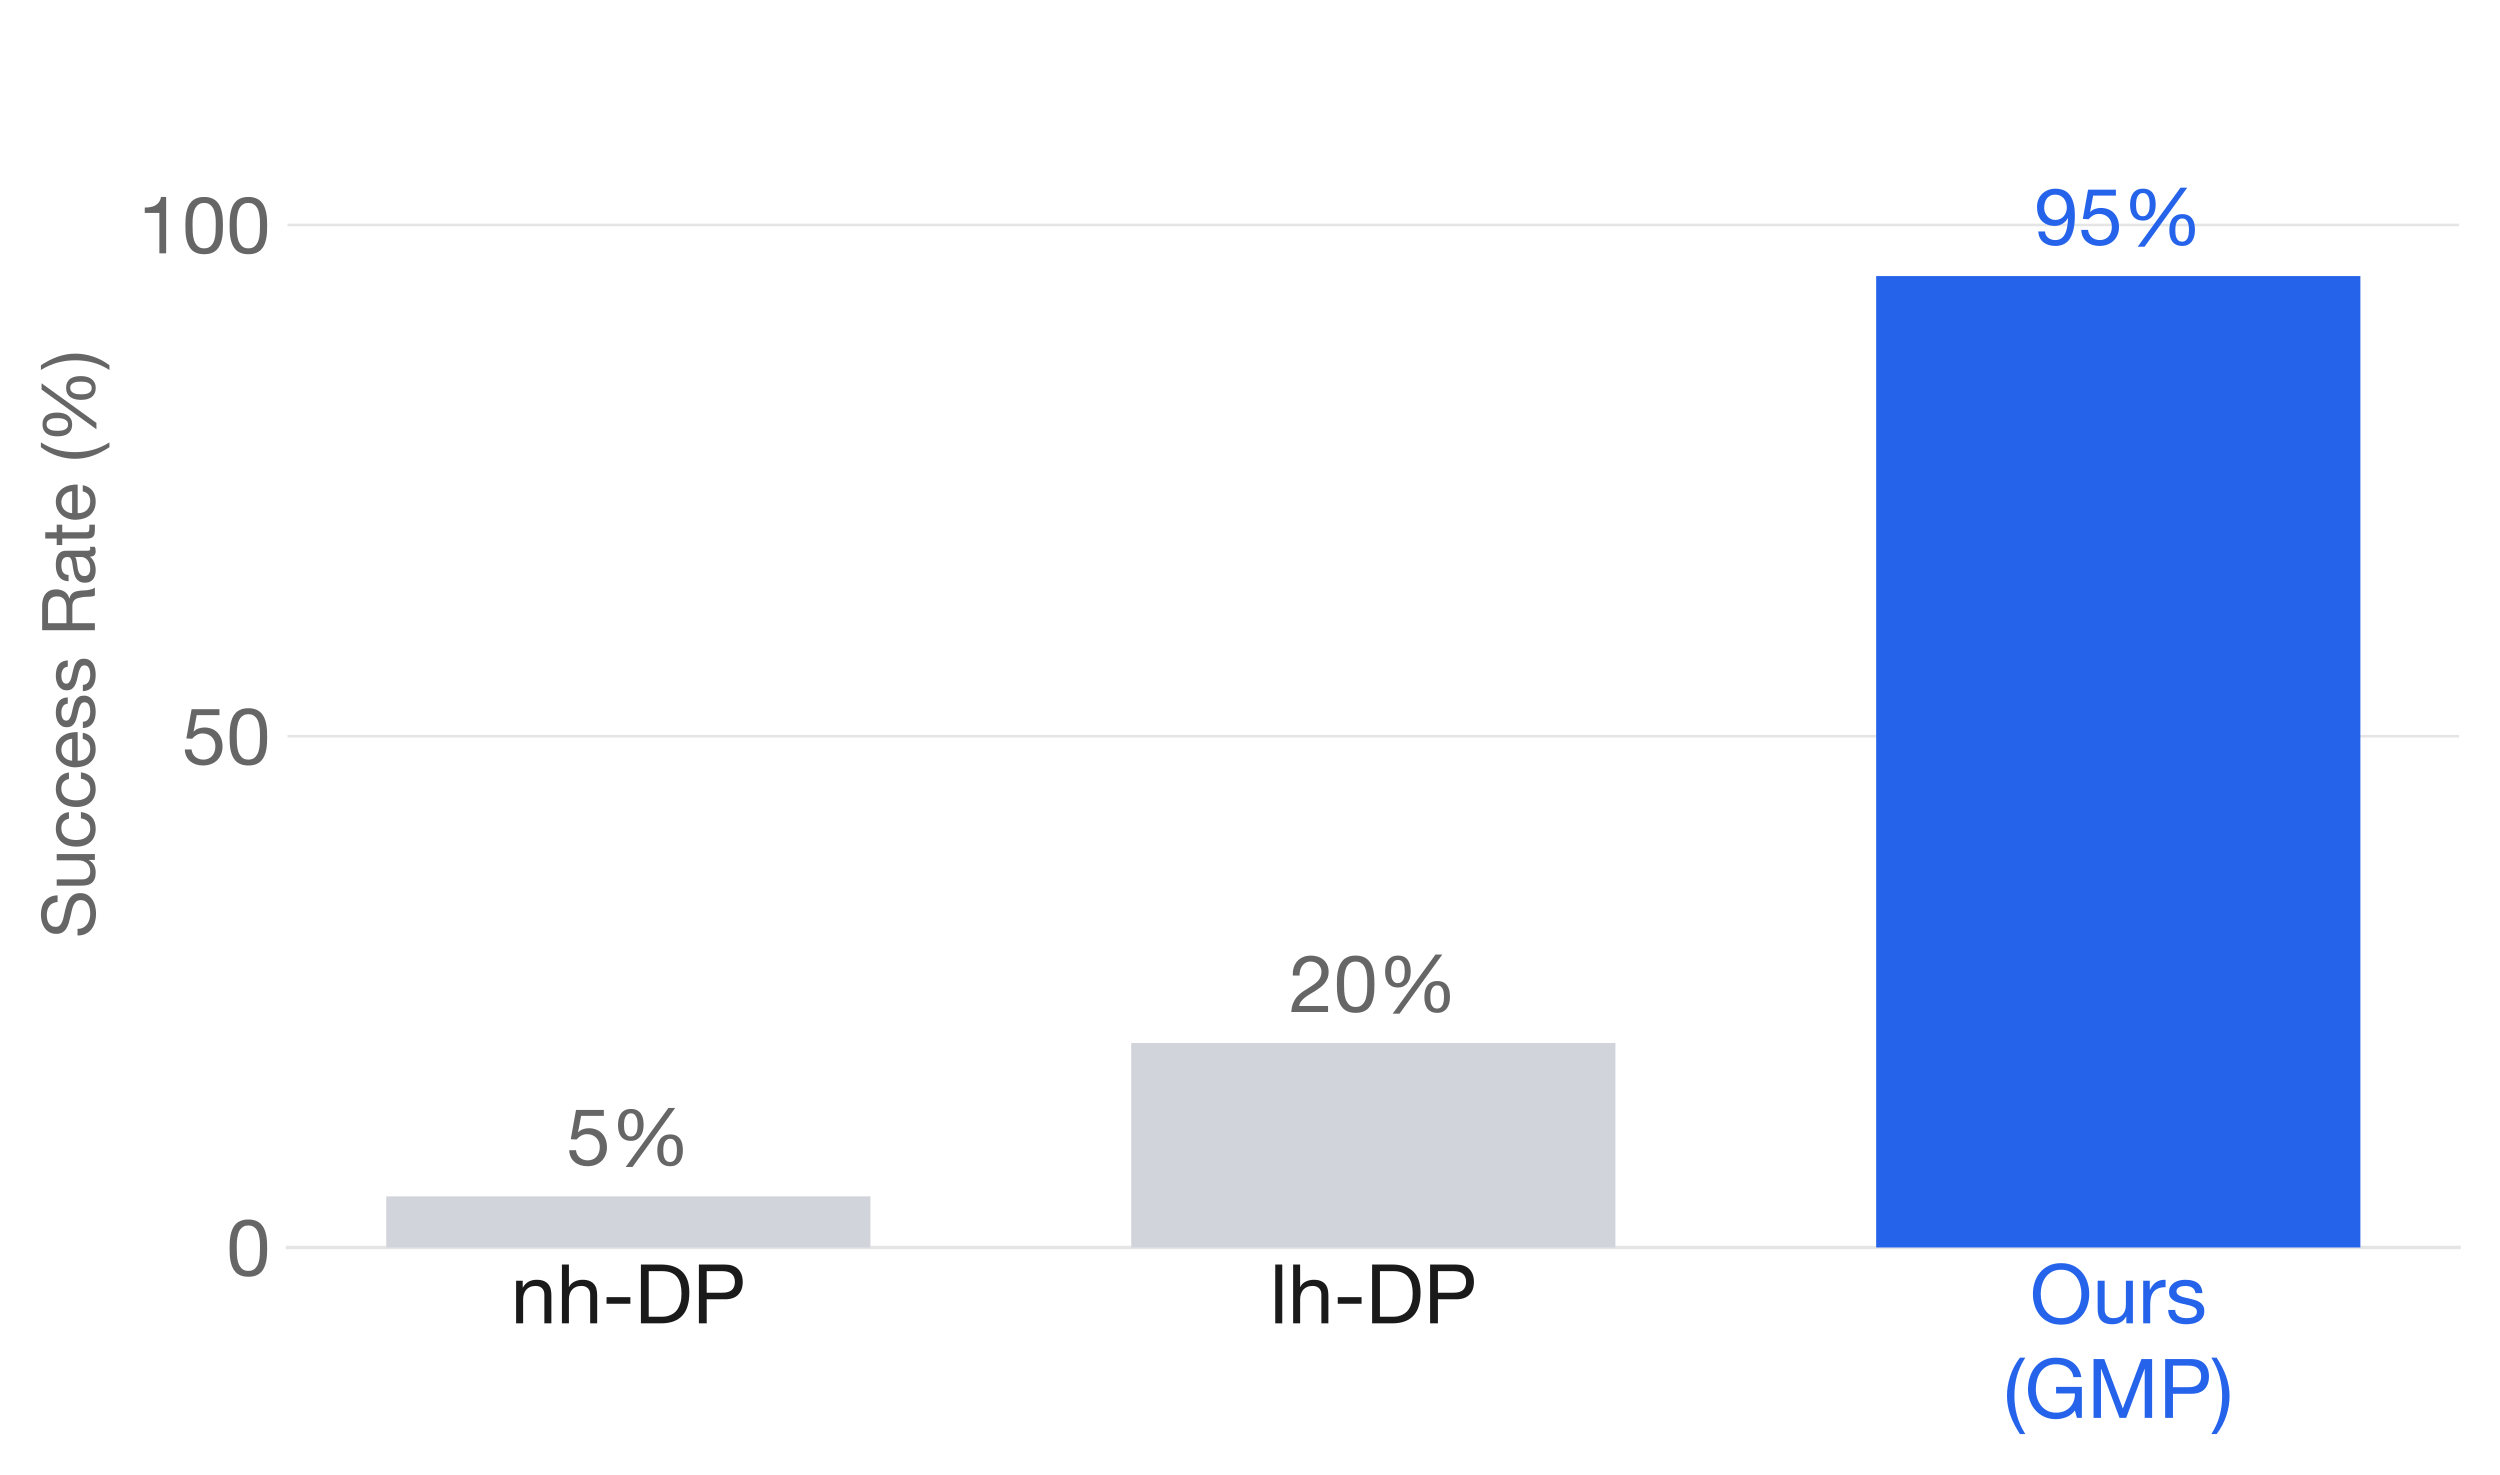
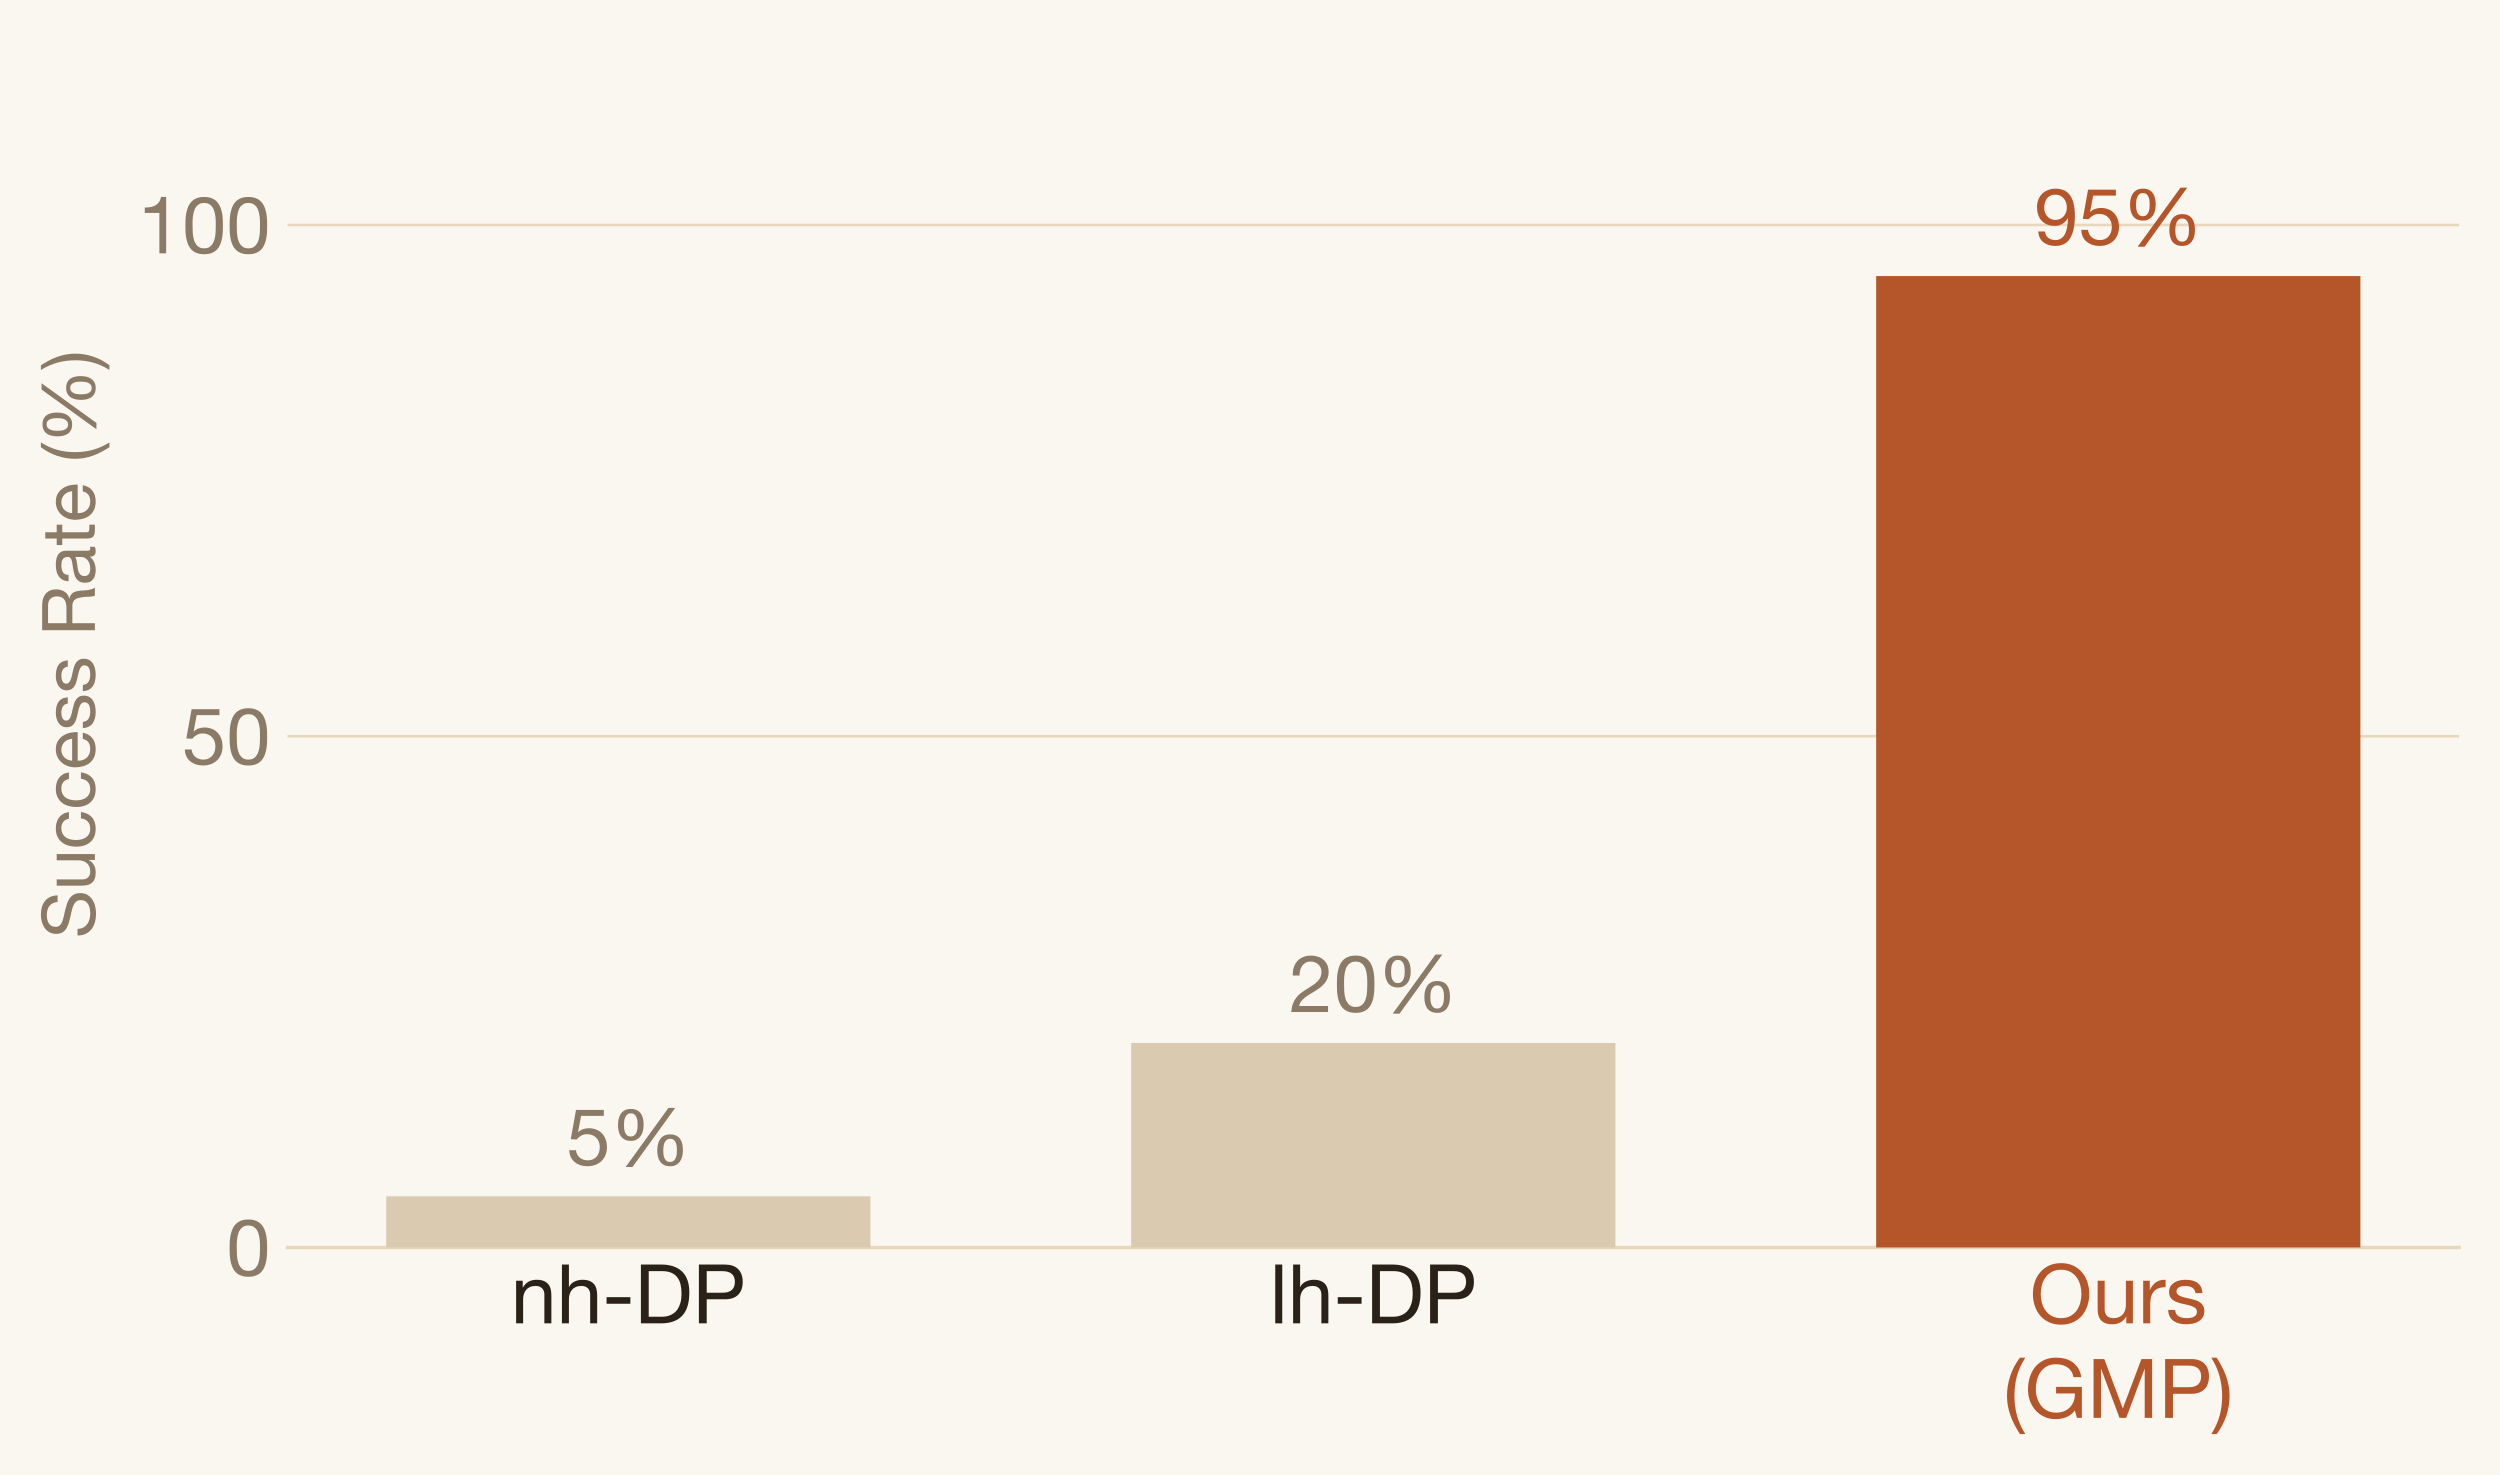
<svg xmlns="http://www.w3.org/2000/svg" xmlns:xlink="http://www.w3.org/1999/xlink" width="440.083pt" height="259.646pt" viewBox="0 0 440.083 259.646" version="1.1">
  <defs>
    <style type="text/css">*{stroke-linejoin: round; stroke-linecap: butt}</style>
  </defs>
  <g id="figure_1">
    <g id="patch_1">
-       <path d="M 0 259.646  L 440.083 259.646  L 440.083 0  L 0 0  z " style="fill: #ffffff" />
+       <path d="M 0 259.646  L 440.083 259.646  L 440.083 0  L 0 0  z " style="fill: #faf7f0" />
    </g>
    <g id="axes_1">
      <g id="patch_2">
-         <path d="M 50.613 219.6  L 432.883 219.6  L 432.883 7.2  L 50.613 7.2  z " style="fill: #ffffff" />
+         <path d="M 50.613 219.6  L 432.883 219.6  L 432.883 7.2  L 50.613 7.2  z " style="fill: #faf7f0" />
      </g>
      <g id="matplotlib.axis_1">
        <g id="xtick_1">
          <g id="line2d_1" />
          <g id="text_1">
-             <g style="fill: #1a1a1a" transform="translate(89.92501 232.9539) scale(0.145 -0.145)">
+             <g style="fill: #2a2218" transform="translate(89.92501 232.9539) scale(0.145 -0.145)">
              <defs>
                <path id="HelveticaNeue-6e" d="M 410 3309  L 410 0  L 954 0  L 954 1869  Q 954 2093 1014 2281  Q 1075 2470 1196 2611  Q 1318 2752 1500 2829  Q 1683 2906 1933 2906  Q 2246 2906 2425 2726  Q 2605 2547 2605 2240  L 2605 0  L 3149 0  L 3149 2176  Q 3149 2445 3094 2665  Q 3040 2886 2905 3046  Q 2771 3206 2553 3296  Q 2336 3386 2010 3386  Q 1274 3386 934 2784  L 922 2784  L 922 3309  L 410 3309  z " transform="scale(0.015625)" />
                <path id="HelveticaNeue-68" d="M 410 4570  L 410 0  L 954 0  L 954 1869  Q 954 2093 1014 2281  Q 1075 2470 1196 2611  Q 1318 2752 1500 2829  Q 1683 2906 1933 2906  Q 2246 2906 2425 2726  Q 2605 2547 2605 2240  L 2605 0  L 3149 0  L 3149 2176  Q 3149 2445 3094 2665  Q 3040 2886 2905 3046  Q 2771 3206 2553 3296  Q 2336 3386 2010 3386  Q 1862 3386 1705 3354  Q 1549 3322 1405 3254  Q 1261 3187 1145 3081  Q 1030 2976 966 2822  L 954 2822  L 954 4570  L 410 4570  z " transform="scale(0.015625)" />
                <path id="HelveticaNeue-2d" d="M 320 2035  L 320 1523  L 2170 1523  L 2170 2035  L 320 2035  z " transform="scale(0.015625)" />
                <path id="HelveticaNeue-44" d="M 1107 512  L 1107 4058  L 2131 4058  Q 2554 4058 2842 3939  Q 3130 3821 3312 3593  Q 3494 3366 3574 3043  Q 3654 2720 3654 2310  Q 3654 1888 3568 1590  Q 3482 1293 3347 1094  Q 3213 896 3043 781  Q 2874 666 2701 605  Q 2528 544 2374 528  Q 2221 512 2118 512  L 1107 512  z M 499 4570  L 499 0  L 2067 0  Q 2637 0 3053 160  Q 3469 320 3737 624  Q 4006 928 4134 1373  Q 4262 1818 4262 2394  Q 4262 3494 3692 4032  Q 3123 4570 2067 4570  L 499 4570  z " transform="scale(0.015625)" />
                <path id="HelveticaNeue-50" d="M 1107 2381  L 1107 4058  L 2298 4058  Q 2816 4058 3056 3843  Q 3296 3629 3296 3219  Q 3296 2810 3056 2592  Q 2816 2374 2298 2381  L 1107 2381  z M 499 4570  L 499 0  L 1107 0  L 1107 1869  L 2502 1869  Q 3194 1862 3549 2220  Q 3904 2579 3904 3219  Q 3904 3859 3549 4214  Q 3194 4570 2502 4570  L 499 4570  z " transform="scale(0.015625)" />
              </defs>
              <use xlink:href="#HelveticaNeue-6e" />
              <use xlink:href="#HelveticaNeue-68" transform="translate(55.59999 0)" />
              <use xlink:href="#HelveticaNeue-2d" transform="translate(111.2 0)" />
              <use xlink:href="#HelveticaNeue-44" transform="translate(150.1 0)" />
              <use xlink:href="#HelveticaNeue-50" transform="translate(220.5 0)" />
            </g>
          </g>
        </g>
        <g id="xtick_2">
          <g id="line2d_2" />
          <g id="text_2">
-             <g style="fill: #1a1a1a" transform="translate(223.4848 232.9539) scale(0.145 -0.145)">
+             <g style="fill: #2a2218" transform="translate(223.4848 232.9539) scale(0.145 -0.145)">
              <defs>
                <path id="HelveticaNeue-6c" d="M 442 4570  L 442 0  L 986 0  L 986 4570  L 442 4570  z " transform="scale(0.015625)" />
              </defs>
              <use xlink:href="#HelveticaNeue-6c" />
              <use xlink:href="#HelveticaNeue-68" transform="translate(22.2 0)" />
              <use xlink:href="#HelveticaNeue-2d" transform="translate(77.79999 0)" />
              <use xlink:href="#HelveticaNeue-44" transform="translate(116.7 0)" />
              <use xlink:href="#HelveticaNeue-50" transform="translate(187.1 0)" />
            </g>
          </g>
        </g>
        <g id="xtick_3">
          <g id="line2d_3" />
          <g id="text_3">
-             <g style="fill: #2563eb" transform="translate(357.3073 232.9539) scale(0.145 -0.145)">
+             <g style="fill: #b5552a" transform="translate(357.3073 232.9539) scale(0.145 -0.145)">
              <defs>
                <path id="HelveticaNeue-4f" d="M 851 2285  Q 851 2630 940 2966  Q 1030 3302 1222 3571  Q 1414 3840 1715 4003  Q 2016 4166 2432 4166  Q 2848 4166 3149 4003  Q 3450 3840 3642 3571  Q 3834 3302 3923 2966  Q 4013 2630 4013 2285  Q 4013 1939 3923 1603  Q 3834 1267 3642 998  Q 3450 730 3149 566  Q 2848 403 2432 403  Q 2016 403 1715 566  Q 1414 730 1222 998  Q 1030 1267 940 1603  Q 851 1939 851 2285  z M 243 2285  Q 243 1818 380 1386  Q 518 954 793 621  Q 1069 288 1478 93  Q 1888 -102 2432 -102  Q 2976 -102 3385 93  Q 3795 288 4070 621  Q 4346 954 4483 1386  Q 4621 1818 4621 2285  Q 4621 2752 4483 3184  Q 4346 3616 4070 3949  Q 3795 4282 3385 4480  Q 2976 4678 2432 4678  Q 1888 4678 1478 4480  Q 1069 4282 793 3949  Q 518 3616 380 3184  Q 243 2752 243 2285  z " transform="scale(0.015625)" />
                <path id="HelveticaNeue-75" d="M 3149 0  L 3149 3309  L 2605 3309  L 2605 1440  Q 2605 1216 2544 1027  Q 2483 838 2361 697  Q 2240 557 2057 480  Q 1875 403 1626 403  Q 1312 403 1133 582  Q 954 762 954 1069  L 954 3309  L 410 3309  L 410 1133  Q 410 864 464 643  Q 518 422 652 262  Q 787 102 1004 16  Q 1222 -70 1549 -70  Q 1914 -70 2182 74  Q 2451 218 2624 525  L 2637 525  L 2637 0  L 3149 0  z " transform="scale(0.015625)" />
                <path id="HelveticaNeue-72" d="M 390 3309  L 390 0  L 934 0  L 934 1472  Q 934 1792 998 2038  Q 1062 2285 1203 2457  Q 1344 2630 1574 2720  Q 1805 2810 2131 2810  L 2131 3386  Q 1690 3398 1402 3206  Q 1114 3014 915 2611  L 902 2611  L 902 3309  L 390 3309  z " transform="scale(0.015625)" />
                <path id="HelveticaNeue-73" d="M 742 1043  L 198 1043  Q 211 736 326 521  Q 442 307 634 176  Q 826 45 1075 -12  Q 1325 -70 1600 -70  Q 1850 -70 2102 -22  Q 2355 26 2556 147  Q 2758 269 2883 467  Q 3008 666 3008 966  Q 3008 1203 2915 1363  Q 2822 1523 2672 1628  Q 2522 1734 2326 1798  Q 2131 1862 1926 1907  Q 1734 1952 1542 1993  Q 1350 2035 1196 2096  Q 1043 2157 944 2249  Q 845 2342 845 2483  Q 845 2611 909 2691  Q 973 2771 1075 2819  Q 1178 2867 1302 2886  Q 1427 2906 1549 2906  Q 1683 2906 1814 2877  Q 1946 2848 2054 2784  Q 2163 2720 2233 2614  Q 2304 2509 2317 2349  L 2861 2349  Q 2842 2650 2733 2851  Q 2624 3053 2441 3171  Q 2259 3290 2022 3338  Q 1786 3386 1504 3386  Q 1286 3386 1065 3331  Q 845 3277 669 3165  Q 493 3053 381 2873  Q 269 2694 269 2445  Q 269 2125 429 1945  Q 589 1766 829 1667  Q 1069 1568 1350 1513  Q 1632 1459 1872 1392  Q 2112 1325 2272 1216  Q 2432 1107 2432 896  Q 2432 742 2355 643  Q 2278 544 2160 493  Q 2042 442 1901 422  Q 1760 403 1632 403  Q 1466 403 1309 435  Q 1152 467 1027 540  Q 902 614 825 739  Q 749 864 742 1043  z " transform="scale(0.015625)" />
              </defs>
              <use xlink:href="#HelveticaNeue-4f" />
              <use xlink:href="#HelveticaNeue-75" transform="translate(75.99998 0)" />
              <use xlink:href="#HelveticaNeue-72" transform="translate(131.6 0)" />
              <use xlink:href="#HelveticaNeue-73" transform="translate(164.9 0)" />
            </g>
-             <g style="fill: #2563eb" transform="translate(352.6152 249.589) scale(0.145 -0.145)">
+             <g style="fill: #b5552a" transform="translate(352.6152 249.589) scale(0.145 -0.145)">
              <defs>
                <path id="HelveticaNeue-28" d="M 1306 -1261  L 1722 -1261  Q 1267 -525 1072 198  Q 877 922 877 1728  Q 877 2515 1069 3232  Q 1261 3949 1722 4678  L 1306 4678  Q 806 4019 553 3251  Q 301 2483 301 1728  Q 301 1306 371 922  Q 442 538 573 173  Q 704 -192 889 -547  Q 1075 -902 1306 -1261  z " transform="scale(0.015625)" />
                <path id="HelveticaNeue-47" d="M 3917 570  L 4077 0  L 4461 0  L 4461 2406  L 2458 2406  L 2458 1894  L 3917 1894  Q 3930 1581 3834 1309  Q 3738 1037 3549 835  Q 3360 634 3085 518  Q 2810 403 2451 403  Q 2067 403 1776 553  Q 1485 704 1286 957  Q 1088 1210 985 1539  Q 883 1869 883 2227  Q 883 2592 972 2941  Q 1062 3290 1251 3562  Q 1440 3834 1737 4000  Q 2035 4166 2451 4166  Q 2707 4166 2934 4105  Q 3162 4045 3341 3923  Q 3520 3802 3641 3613  Q 3763 3424 3808 3162  L 4416 3162  Q 4352 3565 4176 3849  Q 4000 4134 3741 4320  Q 3482 4506 3152 4592  Q 2822 4678 2451 4678  Q 1907 4678 1500 4476  Q 1094 4275 822 3936  Q 550 3597 412 3145  Q 275 2694 275 2195  Q 275 1747 422 1331  Q 570 915 851 595  Q 1133 275 1536 86  Q 1939 -102 2451 -102  Q 2854 -102 3251 54  Q 3648 211 3917 570  z " transform="scale(0.015625)" />
                <path id="HelveticaNeue-4d" d="M 512 4570  L 512 0  L 1088 0  L 1088 3802  L 1101 3802  L 2528 0  L 3046 0  L 4474 3802  L 4486 3802  L 4486 0  L 5062 0  L 5062 4570  L 4230 4570  L 2784 730  L 1344 4570  L 512 4570  z " transform="scale(0.015625)" />
                <path id="HelveticaNeue-29" d="M -58 -1261  L 352 -1261  Q 851 -602 1104 163  Q 1357 928 1357 1683  Q 1357 2106 1286 2490  Q 1216 2874 1085 3242  Q 954 3610 768 3965  Q 582 4320 352 4678  L -58 4678  Q 390 3942 585 3216  Q 781 2490 781 1683  Q 781 902 589 182  Q 397 -538 -58 -1261  z " transform="scale(0.015625)" />
              </defs>
              <use xlink:href="#HelveticaNeue-28" />
              <use xlink:href="#HelveticaNeue-47" transform="translate(25.89999 0)" />
              <use xlink:href="#HelveticaNeue-4d" transform="translate(101.8 0)" />
              <use xlink:href="#HelveticaNeue-50" transform="translate(188.9 0)" />
              <use xlink:href="#HelveticaNeue-29" transform="translate(253.7 0)" />
            </g>
          </g>
        </g>
      </g>
      <g id="matplotlib.axis_2">
        <g id="ytick_1">
          <g id="line2d_4">
-             <path d="M 50.613 219.6  L 432.883 219.6  " clip-path="url(#p610324c189)" style="fill: none; stroke: #e5e5e5; stroke-width: 0.45; stroke-linecap: square" />
+             <path d="M 50.613 219.6  L 432.883 219.6  " clip-path="url(#p2d49a29bb3)" style="fill: none; stroke: #e6d7bd; stroke-width: 0.45; stroke-linecap: square" />
          </g>
          <g id="line2d_5" />
          <g id="text_4">
-             <g style="fill: #666666" transform="translate(39.82984 224.5984) scale(0.14 -0.14)">
+             <g style="fill: #8a7a66" transform="translate(39.82984 224.5984) scale(0.14 -0.14)">
              <defs>
                <path id="HelveticaNeue-30" d="M 845 2234  Q 845 2400 848 2601  Q 851 2803 880 3004  Q 909 3206 963 3398  Q 1018 3590 1123 3734  Q 1229 3878 1389 3968  Q 1549 4058 1779 4058  Q 2010 4058 2170 3968  Q 2330 3878 2435 3734  Q 2541 3590 2595 3398  Q 2650 3206 2678 3004  Q 2707 2803 2710 2601  Q 2714 2400 2714 2234  Q 2714 1978 2698 1661  Q 2682 1344 2595 1065  Q 2509 787 2317 595  Q 2125 403 1779 403  Q 1434 403 1242 595  Q 1050 787 963 1065  Q 877 1344 861 1661  Q 845 1978 845 2234  z M 269 2227  Q 269 1978 281 1709  Q 294 1440 345 1184  Q 397 928 493 701  Q 589 474 755 301  Q 922 128 1174 29  Q 1427 -70 1779 -70  Q 2138 -70 2387 29  Q 2637 128 2803 301  Q 2970 474 3066 701  Q 3162 928 3213 1184  Q 3264 1440 3277 1709  Q 3290 1978 3290 2227  Q 3290 2477 3277 2745  Q 3264 3014 3213 3270  Q 3162 3526 3066 3756  Q 2970 3987 2803 4160  Q 2637 4333 2384 4435  Q 2131 4538 1779 4538  Q 1427 4538 1174 4435  Q 922 4333 755 4160  Q 589 3987 493 3756  Q 397 3526 345 3270  Q 294 3014 281 2745  Q 269 2477 269 2227  z " transform="scale(0.015625)" />
              </defs>
              <use xlink:href="#HelveticaNeue-30" />
            </g>
          </g>
        </g>
        <g id="ytick_2">
          <g id="line2d_6">
-             <path d="M 50.613 129.6  L 432.883 129.6  " clip-path="url(#p610324c189)" style="fill: none; stroke: #e5e5e5; stroke-width: 0.45; stroke-linecap: square" />
+             <path d="M 50.613 129.6  L 432.883 129.6  " clip-path="url(#p2d49a29bb3)" style="fill: none; stroke: #e6d7bd; stroke-width: 0.45; stroke-linecap: square" />
          </g>
          <g id="line2d_7" />
          <g id="text_5">
-             <g style="fill: #666666" transform="translate(32.04672 134.5984) scale(0.14 -0.14)">
+             <g style="fill: #8a7a66" transform="translate(32.04672 134.5984) scale(0.14 -0.14)">
              <defs>
                <path id="HelveticaNeue-35" d="M 3008 3981  L 3008 4461  L 768 4461  L 346 2106  L 813 2080  Q 973 2272 1181 2390  Q 1389 2509 1658 2509  Q 1888 2509 2077 2432  Q 2266 2355 2400 2217  Q 2534 2080 2608 1891  Q 2682 1702 2682 1478  Q 2682 1210 2605 1008  Q 2528 806 2397 672  Q 2266 538 2090 470  Q 1914 403 1722 403  Q 1517 403 1347 464  Q 1178 525 1053 637  Q 928 749 854 899  Q 781 1050 768 1222  L 224 1222  Q 230 915 345 672  Q 461 429 659 265  Q 858 102 1117 16  Q 1376 -70 1670 -70  Q 2067 -70 2364 54  Q 2662 179 2860 390  Q 3059 602 3158 874  Q 3258 1146 3258 1434  Q 3258 1824 3142 2115  Q 3027 2406 2828 2601  Q 2630 2797 2361 2893  Q 2093 2989 1792 2989  Q 1562 2989 1328 2909  Q 1094 2829 947 2662  L 934 2675  L 1178 3981  L 3008 3981  z " transform="scale(0.015625)" />
              </defs>
              <use xlink:href="#HelveticaNeue-35" />
              <use xlink:href="#HelveticaNeue-30" transform="translate(55.59999 0)" />
            </g>
          </g>
        </g>
        <g id="ytick_3">
          <g id="line2d_8">
-             <path d="M 50.613 39.6  L 432.883 39.6  " clip-path="url(#p610324c189)" style="fill: none; stroke: #e5e5e5; stroke-width: 0.45; stroke-linecap: square" />
+             <path d="M 50.613 39.6  L 432.883 39.6  " clip-path="url(#p2d49a29bb3)" style="fill: none; stroke: #e6d7bd; stroke-width: 0.45; stroke-linecap: square" />
          </g>
          <g id="line2d_9" />
          <g id="text_6">
-             <g style="fill: #666666" transform="translate(24.26359 44.59844) scale(0.14 -0.14)">
+             <g style="fill: #8a7a66" transform="translate(24.26359 44.59844) scale(0.14 -0.14)">
              <defs>
                <path id="HelveticaNeue-31" d="M 2278 0  L 2278 4538  L 1862 4538  Q 1818 4282 1696 4115  Q 1574 3949 1398 3853  Q 1222 3757 1004 3721  Q 787 3686 557 3686  L 557 3251  L 1734 3251  L 1734 0  L 2278 0  z " transform="scale(0.015625)" />
              </defs>
              <use xlink:href="#HelveticaNeue-31" />
              <use xlink:href="#HelveticaNeue-30" transform="translate(55.59999 0)" />
              <use xlink:href="#HelveticaNeue-30" transform="translate(111.2 0)" />
            </g>
          </g>
        </g>
        <g id="text_7">
-           <g style="fill: #666666" transform="translate(16.70219 165.1603) rotate(-90) scale(0.13 -0.13)">
+           <g style="fill: #8a7a66" transform="translate(16.70219 165.1603) rotate(-90) scale(0.13 -0.13)">
            <defs>
              <path id="HelveticaNeue-53" d="M 3142 3232  L 3718 3232  Q 3706 3610 3574 3882  Q 3443 4154 3216 4333  Q 2989 4512 2688 4595  Q 2387 4678 2035 4678  Q 1722 4678 1424 4598  Q 1126 4518 892 4355  Q 659 4192 518 3939  Q 378 3686 378 3341  Q 378 3027 502 2819  Q 627 2611 835 2480  Q 1043 2349 1305 2269  Q 1568 2189 1840 2128  Q 2112 2067 2374 2009  Q 2637 1952 2845 1859  Q 3053 1766 3177 1619  Q 3302 1472 3302 1235  Q 3302 986 3200 826  Q 3098 666 2931 573  Q 2765 480 2557 441  Q 2349 403 2144 403  Q 1888 403 1645 467  Q 1402 531 1219 665  Q 1037 800 925 1008  Q 813 1216 813 1504  L 237 1504  Q 237 1088 387 784  Q 538 480 797 285  Q 1056 90 1398 -6  Q 1741 -102 2125 -102  Q 2438 -102 2755 -28  Q 3072 45 3328 208  Q 3584 371 3747 630  Q 3910 890 3910 1254  Q 3910 1594 3785 1818  Q 3661 2042 3453 2189  Q 3245 2336 2982 2422  Q 2720 2509 2448 2573  Q 2176 2637 1913 2691  Q 1651 2746 1443 2829  Q 1235 2912 1110 3043  Q 986 3174 986 3386  Q 986 3610 1072 3760  Q 1158 3910 1302 4000  Q 1446 4090 1632 4128  Q 1818 4166 2010 4166  Q 2483 4166 2787 3945  Q 3091 3725 3142 3232  z " transform="scale(0.015625)" />
              <path id="HelveticaNeue-63" d="M 2656 2246  L 3219 2246  Q 3187 2541 3065 2755  Q 2944 2970 2755 3110  Q 2566 3251 2320 3318  Q 2074 3386 1792 3386  Q 1402 3386 1107 3248  Q 813 3110 617 2870  Q 422 2630 326 2307  Q 230 1984 230 1613  Q 230 1242 329 931  Q 429 621 624 397  Q 819 173 1110 51  Q 1402 -70 1779 -70  Q 2413 -70 2781 262  Q 3149 595 3238 1210  L 2682 1210  Q 2630 826 2403 614  Q 2176 403 1773 403  Q 1517 403 1331 505  Q 1146 608 1030 777  Q 915 947 860 1164  Q 806 1382 806 1613  Q 806 1862 857 2096  Q 909 2330 1027 2509  Q 1146 2688 1344 2797  Q 1542 2906 1837 2906  Q 2182 2906 2387 2733  Q 2592 2560 2656 2246  z " transform="scale(0.015625)" />
              <path id="HelveticaNeue-65" d="M 2707 1971  L 806 1971  Q 819 2163 889 2332  Q 960 2502 1081 2630  Q 1203 2758 1372 2832  Q 1542 2906 1754 2906  Q 1958 2906 2128 2832  Q 2298 2758 2422 2633  Q 2547 2509 2620 2336  Q 2694 2163 2707 1971  z M 3232 1050  L 2694 1050  Q 2624 723 2403 563  Q 2182 403 1837 403  Q 1568 403 1369 492  Q 1171 582 1043 732  Q 915 883 857 1078  Q 800 1274 806 1491  L 3283 1491  Q 3296 1792 3229 2125  Q 3162 2458 2986 2739  Q 2810 3021 2518 3203  Q 2227 3386 1786 3386  Q 1446 3386 1161 3258  Q 877 3130 669 2899  Q 461 2669 345 2355  Q 230 2042 230 1664  Q 243 1286 342 966  Q 442 646 640 416  Q 838 186 1129 58  Q 1421 -70 1818 -70  Q 2381 -70 2752 211  Q 3123 493 3232 1050  z " transform="scale(0.015625)" />
              <path id="HelveticaNeue-20" transform="scale(0.015625)" />
              <path id="HelveticaNeue-52" d="M 499 4570  L 499 0  L 1107 0  L 1107 1952  L 2592 1952  Q 2816 1952 2950 1885  Q 3085 1818 3168 1706  Q 3251 1594 3289 1443  Q 3328 1293 3354 1126  Q 3386 960 3392 787  Q 3398 614 3404 464  Q 3411 314 3433 192  Q 3456 70 3520 0  L 4198 0  Q 4102 115 4054 265  Q 4006 416 3980 582  Q 3955 749 3948 921  Q 3942 1094 3930 1261  Q 3910 1427 3875 1580  Q 3840 1734 3766 1859  Q 3693 1984 3568 2073  Q 3443 2163 3245 2202  L 3245 2214  Q 3661 2330 3849 2643  Q 4038 2957 4038 3373  Q 4038 3930 3670 4250  Q 3302 4570 2650 4570  L 499 4570  z M 2374 2464  L 1107 2464  L 1107 4058  L 2618 4058  Q 3046 4058 3238 3840  Q 3430 3622 3430 3277  Q 3430 3027 3344 2870  Q 3258 2714 3114 2621  Q 2970 2528 2778 2496  Q 2586 2464 2374 2464  z " transform="scale(0.015625)" />
              <path id="HelveticaNeue-61" d="M 3341 13  Q 3200 -70 2950 -70  Q 2739 -70 2614 48  Q 2490 166 2490 435  Q 2266 166 1968 48  Q 1670 -70 1325 -70  Q 1101 -70 899 -19  Q 698 32 550 141  Q 403 250 316 426  Q 230 602 230 851  Q 230 1133 326 1312  Q 422 1491 579 1603  Q 736 1715 937 1772  Q 1139 1830 1350 1869  Q 1574 1914 1776 1936  Q 1978 1958 2131 2000  Q 2285 2042 2374 2122  Q 2464 2202 2464 2355  Q 2464 2534 2397 2643  Q 2330 2752 2224 2809  Q 2118 2867 1987 2886  Q 1856 2906 1728 2906  Q 1382 2906 1152 2774  Q 922 2643 902 2278  L 358 2278  Q 371 2586 486 2797  Q 602 3008 794 3139  Q 986 3270 1232 3328  Q 1478 3386 1760 3386  Q 1984 3386 2205 3354  Q 2426 3322 2605 3222  Q 2784 3123 2893 2944  Q 3002 2765 3002 2477  L 3002 774  Q 3002 582 3024 492  Q 3046 403 3174 403  Q 3245 403 3341 435  L 3341 13  z M 2458 1709  Q 2355 1632 2188 1597  Q 2022 1562 1840 1539  Q 1658 1517 1472 1488  Q 1286 1459 1139 1395  Q 992 1331 899 1212  Q 806 1094 806 890  Q 806 755 860 662  Q 915 570 1001 512  Q 1088 454 1203 428  Q 1318 403 1446 403  Q 1715 403 1907 476  Q 2099 550 2220 662  Q 2342 774 2400 905  Q 2458 1037 2458 1152  L 2458 1709  z " transform="scale(0.015625)" />
              <path id="HelveticaNeue-74" d="M 1165 3309  L 1165 4301  L 621 4301  L 621 3309  L 58 3309  L 58 2829  L 621 2829  L 621 723  Q 621 493 665 352  Q 710 211 803 134  Q 896 58 1046 29  Q 1197 0 1408 0  L 1824 0  L 1824 480  L 1574 480  Q 1446 480 1366 489  Q 1286 499 1241 531  Q 1197 563 1181 620  Q 1165 678 1165 774  L 1165 2829  L 1824 2829  L 1824 3309  L 1165 3309  z " transform="scale(0.015625)" />
              <path id="HelveticaNeue-25" d="M 1069 3251  Q 1069 3398 1088 3561  Q 1107 3725 1168 3862  Q 1229 4000 1337 4093  Q 1446 4186 1626 4186  Q 1811 4186 1916 4093  Q 2022 4000 2080 3862  Q 2138 3725 2154 3561  Q 2170 3398 2170 3258  Q 2170 3110 2150 2944  Q 2131 2778 2070 2640  Q 2010 2502 1901 2412  Q 1792 2323 1606 2323  Q 1427 2323 1321 2416  Q 1216 2509 1158 2646  Q 1101 2784 1085 2947  Q 1069 3110 1069 3251  z M 589 3238  Q 589 2976 643 2745  Q 698 2515 819 2342  Q 941 2170 1139 2070  Q 1338 1971 1626 1971  Q 1907 1971 2099 2080  Q 2291 2189 2416 2365  Q 2541 2541 2595 2774  Q 2650 3008 2650 3258  Q 2650 3520 2602 3753  Q 2554 3987 2435 4160  Q 2317 4333 2121 4435  Q 1926 4538 1626 4538  Q 1331 4538 1132 4432  Q 934 4326 812 4147  Q 691 3968 640 3734  Q 589 3501 589 3238  z M 4230 1203  Q 4230 1350 4249 1513  Q 4269 1677 4329 1814  Q 4390 1952 4499 2045  Q 4608 2138 4787 2138  Q 4973 2138 5078 2045  Q 5184 1952 5241 1814  Q 5299 1677 5315 1513  Q 5331 1350 5331 1210  Q 5331 1062 5312 896  Q 5293 730 5232 592  Q 5171 454 5062 364  Q 4954 275 4768 275  Q 4589 275 4483 368  Q 4378 461 4320 598  Q 4262 736 4246 899  Q 4230 1062 4230 1203  z M 3750 1190  Q 3750 928 3804 697  Q 3859 467 3980 297  Q 4102 128 4300 29  Q 4499 -70 4787 -70  Q 5069 -70 5261 35  Q 5453 141 5577 317  Q 5702 493 5756 726  Q 5811 960 5811 1210  Q 5811 1472 5763 1705  Q 5715 1939 5596 2112  Q 5478 2285 5283 2387  Q 5088 2490 4787 2490  Q 4493 2490 4294 2384  Q 4096 2278 3974 2099  Q 3853 1920 3801 1686  Q 3750 1453 3750 1190  z M 4646 4621  L 1203 -134  L 1754 -134  L 5190 4621  L 4646 4621  z " transform="scale(0.015625)" />
            </defs>
            <use xlink:href="#HelveticaNeue-53" />
            <use xlink:href="#HelveticaNeue-75" transform="translate(64.79999 0)" />
            <use xlink:href="#HelveticaNeue-63" transform="translate(120.4 0)" />
            <use xlink:href="#HelveticaNeue-63" transform="translate(174.1 0)" />
            <use xlink:href="#HelveticaNeue-65" transform="translate(227.8 0)" />
            <use xlink:href="#HelveticaNeue-73" transform="translate(281.5 0)" />
            <use xlink:href="#HelveticaNeue-73" transform="translate(331.5 0)" />
            <use xlink:href="#HelveticaNeue-20" transform="translate(381.4999 0)" />
            <use xlink:href="#HelveticaNeue-52" transform="translate(409.2999 0)" />
            <use xlink:href="#HelveticaNeue-61" transform="translate(477.7999 0)" />
            <use xlink:href="#HelveticaNeue-74" transform="translate(531.4999 0)" />
            <use xlink:href="#HelveticaNeue-65" transform="translate(562.9999 0)" />
            <use xlink:href="#HelveticaNeue-20" transform="translate(616.6999 0)" />
            <use xlink:href="#HelveticaNeue-28" transform="translate(644.4999 0)" />
            <use xlink:href="#HelveticaNeue-25" transform="translate(670.3999 0)" />
            <use xlink:href="#HelveticaNeue-29" transform="translate(770.3999 0)" />
          </g>
        </g>
      </g>
      <g id="patch_3">
-         <path d="M 50.613 219.6  L 432.883 219.6  " style="fill: none; stroke: #e5e5e5; stroke-width: 0.6; stroke-linejoin: miter; stroke-linecap: square" />
+         <path d="M 50.613 219.6  L 432.883 219.6  " style="fill: none; stroke: #e6d7bd; stroke-width: 0.6; stroke-linejoin: miter; stroke-linecap: square" />
      </g>
      <g id="patch_4">
-         <path d="M 67.989 219.6  L 153.229 219.6  L 153.229 210.6  L 67.989 210.6  z " clip-path="url(#p610324c189)" style="fill: #d1d5db" />
+         <path d="M 67.989 219.6  L 153.229 219.6  L 153.229 210.6  L 67.989 210.6  z " clip-path="url(#p2d49a29bb3)" style="fill: #d9cab0" />
      </g>
      <g id="patch_5">
-         <path d="M 199.128 219.6  L 284.368 219.6  L 284.368 183.6  L 199.128 183.6  z " clip-path="url(#p610324c189)" style="fill: #d1d5db" />
+         <path d="M 199.128 219.6  L 284.368 219.6  L 284.368 183.6  L 199.128 183.6  z " clip-path="url(#p2d49a29bb3)" style="fill: #d9cab0" />
      </g>
      <g id="patch_6">
-         <path d="M 330.267 219.6  L 415.507 219.6  L 415.507 48.6  L 330.267 48.6  z " clip-path="url(#p610324c189)" style="fill: #2563eb" />
+         <path d="M 330.267 219.6  L 415.507 219.6  L 415.507 48.6  L 330.267 48.6  z " clip-path="url(#p2d49a29bb3)" style="fill: #b5552a" />
      </g>
      <g id="text_8">
-         <g style="fill: #666666" transform="translate(99.71747 205.1416) scale(0.14 -0.14)">
+         <g style="fill: #8a7a66" transform="translate(99.71747 205.1416) scale(0.14 -0.14)">
          <use xlink:href="#HelveticaNeue-35" />
          <use xlink:href="#HelveticaNeue-25" transform="translate(55.59999 0)" />
        </g>
      </g>
      <g id="text_9">
-         <g style="fill: #666666" transform="translate(226.9648 178.1416) scale(0.14 -0.14)">
+         <g style="fill: #8a7a66" transform="translate(226.9648 178.1416) scale(0.14 -0.14)">
          <defs>
            <path id="HelveticaNeue-32" d="M 282 2931  L 826 2931  Q 819 3136 867 3337  Q 915 3539 1024 3699  Q 1133 3859 1302 3958  Q 1472 4058 1709 4058  Q 1888 4058 2048 4000  Q 2208 3942 2326 3833  Q 2445 3725 2515 3574  Q 2586 3424 2586 3238  Q 2586 3002 2512 2822  Q 2438 2643 2294 2489  Q 2150 2336 1932 2185  Q 1715 2035 1427 1856  Q 1190 1715 972 1555  Q 755 1395 582 1184  Q 410 973 298 688  Q 186 403 154 0  L 3117 0  L 3117 480  L 787 480  Q 826 691 950 854  Q 1075 1018 1251 1158  Q 1427 1299 1638 1424  Q 1850 1549 2061 1677  Q 2272 1811 2470 1958  Q 2669 2106 2822 2288  Q 2976 2470 3069 2700  Q 3162 2931 3162 3232  Q 3162 3552 3050 3795  Q 2938 4038 2746 4201  Q 2554 4365 2294 4451  Q 2035 4538 1741 4538  Q 1382 4538 1100 4416  Q 819 4294 630 4080  Q 442 3866 352 3571  Q 262 3277 282 2931  z " transform="scale(0.015625)" />
          </defs>
          <use xlink:href="#HelveticaNeue-32" />
          <use xlink:href="#HelveticaNeue-30" transform="translate(55.59999 0)" />
          <use xlink:href="#HelveticaNeue-25" transform="translate(111.2 0)" />
        </g>
      </g>
      <g id="text_10">
-         <g style="fill: #2563eb" transform="translate(358.1038 43.14156) scale(0.14 -0.14)">
+         <g style="fill: #b5552a" transform="translate(358.1038 43.14156) scale(0.14 -0.14)">
          <defs>
            <path id="HelveticaNeue-39" d="M 858 1094  L 314 1094  Q 365 506 742 218  Q 1120 -70 1690 -70  Q 2515 -70 2889 560  Q 3264 1190 3264 2368  Q 3264 3014 3139 3433  Q 3014 3853 2803 4096  Q 2592 4339 2310 4438  Q 2029 4538 1709 4538  Q 1382 4538 1107 4429  Q 832 4320 633 4125  Q 435 3930 326 3658  Q 218 3386 218 3059  Q 218 2726 310 2444  Q 403 2163 585 1964  Q 768 1766 1037 1654  Q 1306 1542 1651 1542  Q 1984 1542 2265 1712  Q 2547 1882 2701 2170  L 2714 2157  Q 2688 1267 2438 835  Q 2189 403 1690 403  Q 1363 403 1126 582  Q 890 762 858 1094  z M 2618 3021  Q 2618 2822 2554 2640  Q 2490 2458 2368 2320  Q 2246 2182 2073 2102  Q 1901 2022 1690 2022  Q 1491 2022 1328 2102  Q 1165 2182 1046 2316  Q 928 2451 861 2624  Q 794 2797 794 2982  Q 794 3194 842 3386  Q 890 3578 995 3728  Q 1101 3878 1270 3968  Q 1440 4058 1683 4058  Q 1914 4058 2086 3974  Q 2259 3891 2377 3747  Q 2496 3603 2557 3417  Q 2618 3232 2618 3021  z " transform="scale(0.015625)" />
          </defs>
          <use xlink:href="#HelveticaNeue-39" />
          <use xlink:href="#HelveticaNeue-35" transform="translate(55.59999 0)" />
          <use xlink:href="#HelveticaNeue-25" transform="translate(111.2 0)" />
        </g>
      </g>
    </g>
  </g>
  <defs>
-     <clipPath id="p610324c189">
+     <clipPath id="p2d49a29bb3">
      <rect x="50.613" y="7.2" width="382.27" height="212.4" />
    </clipPath>
  </defs>
</svg>
